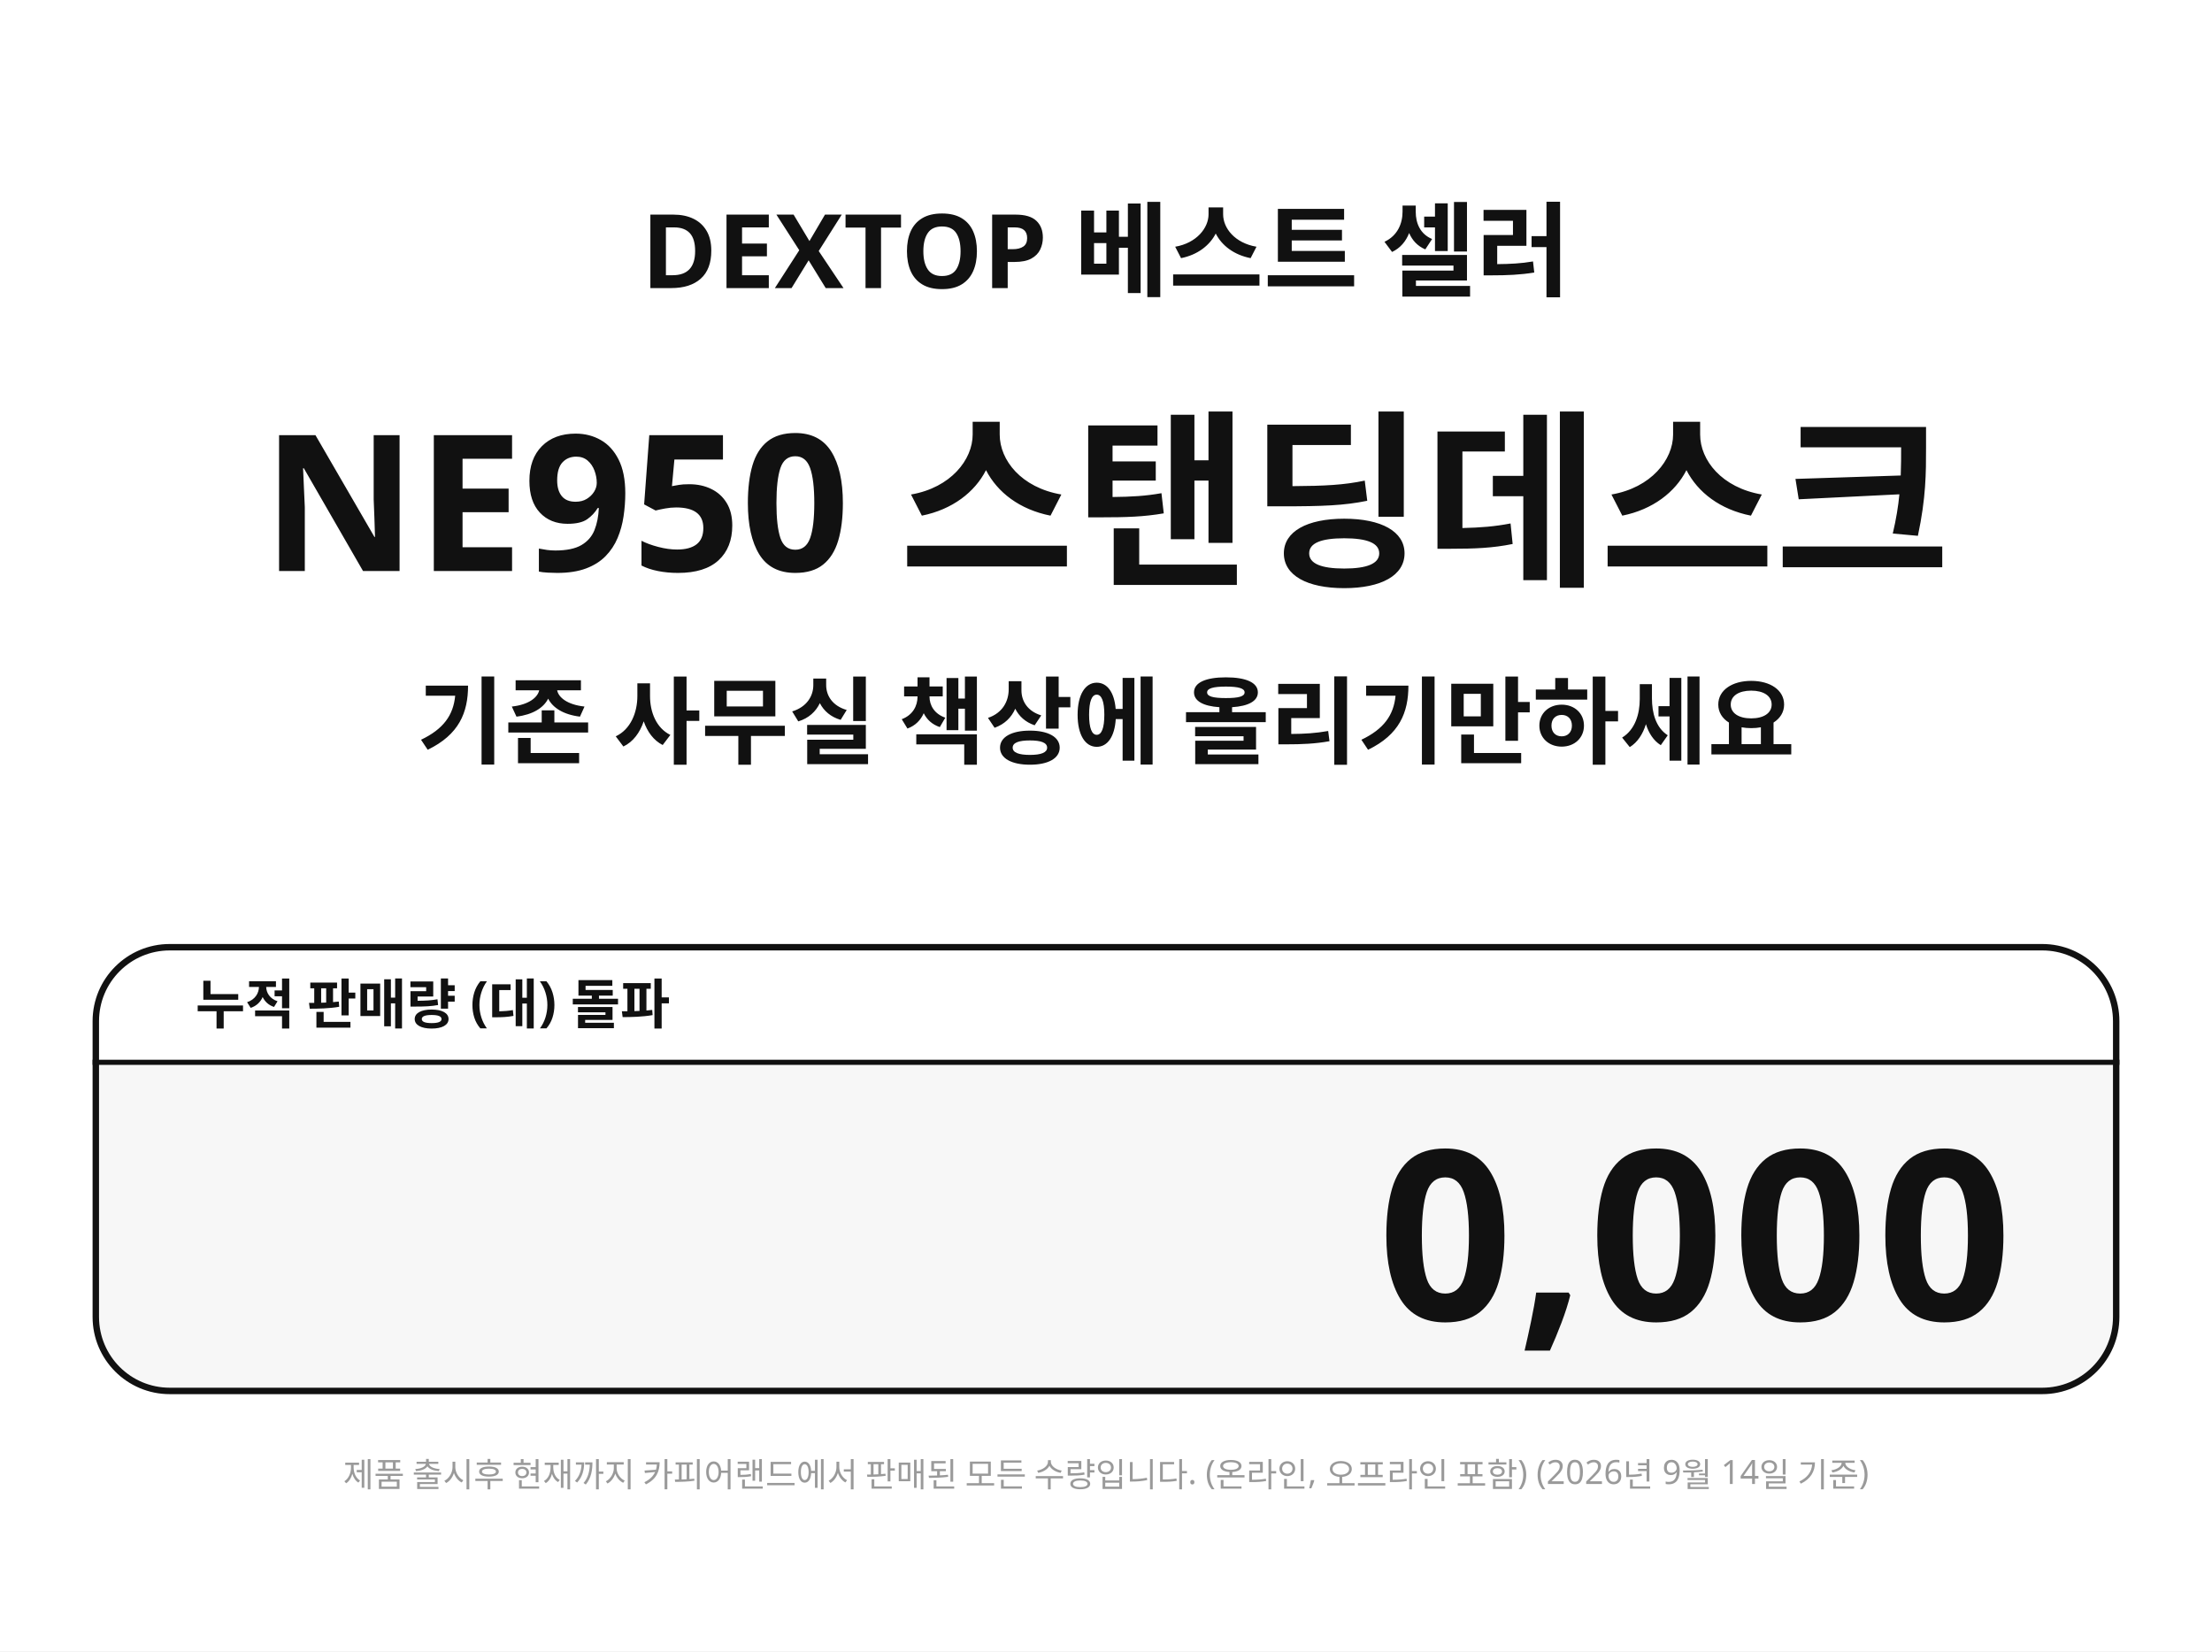
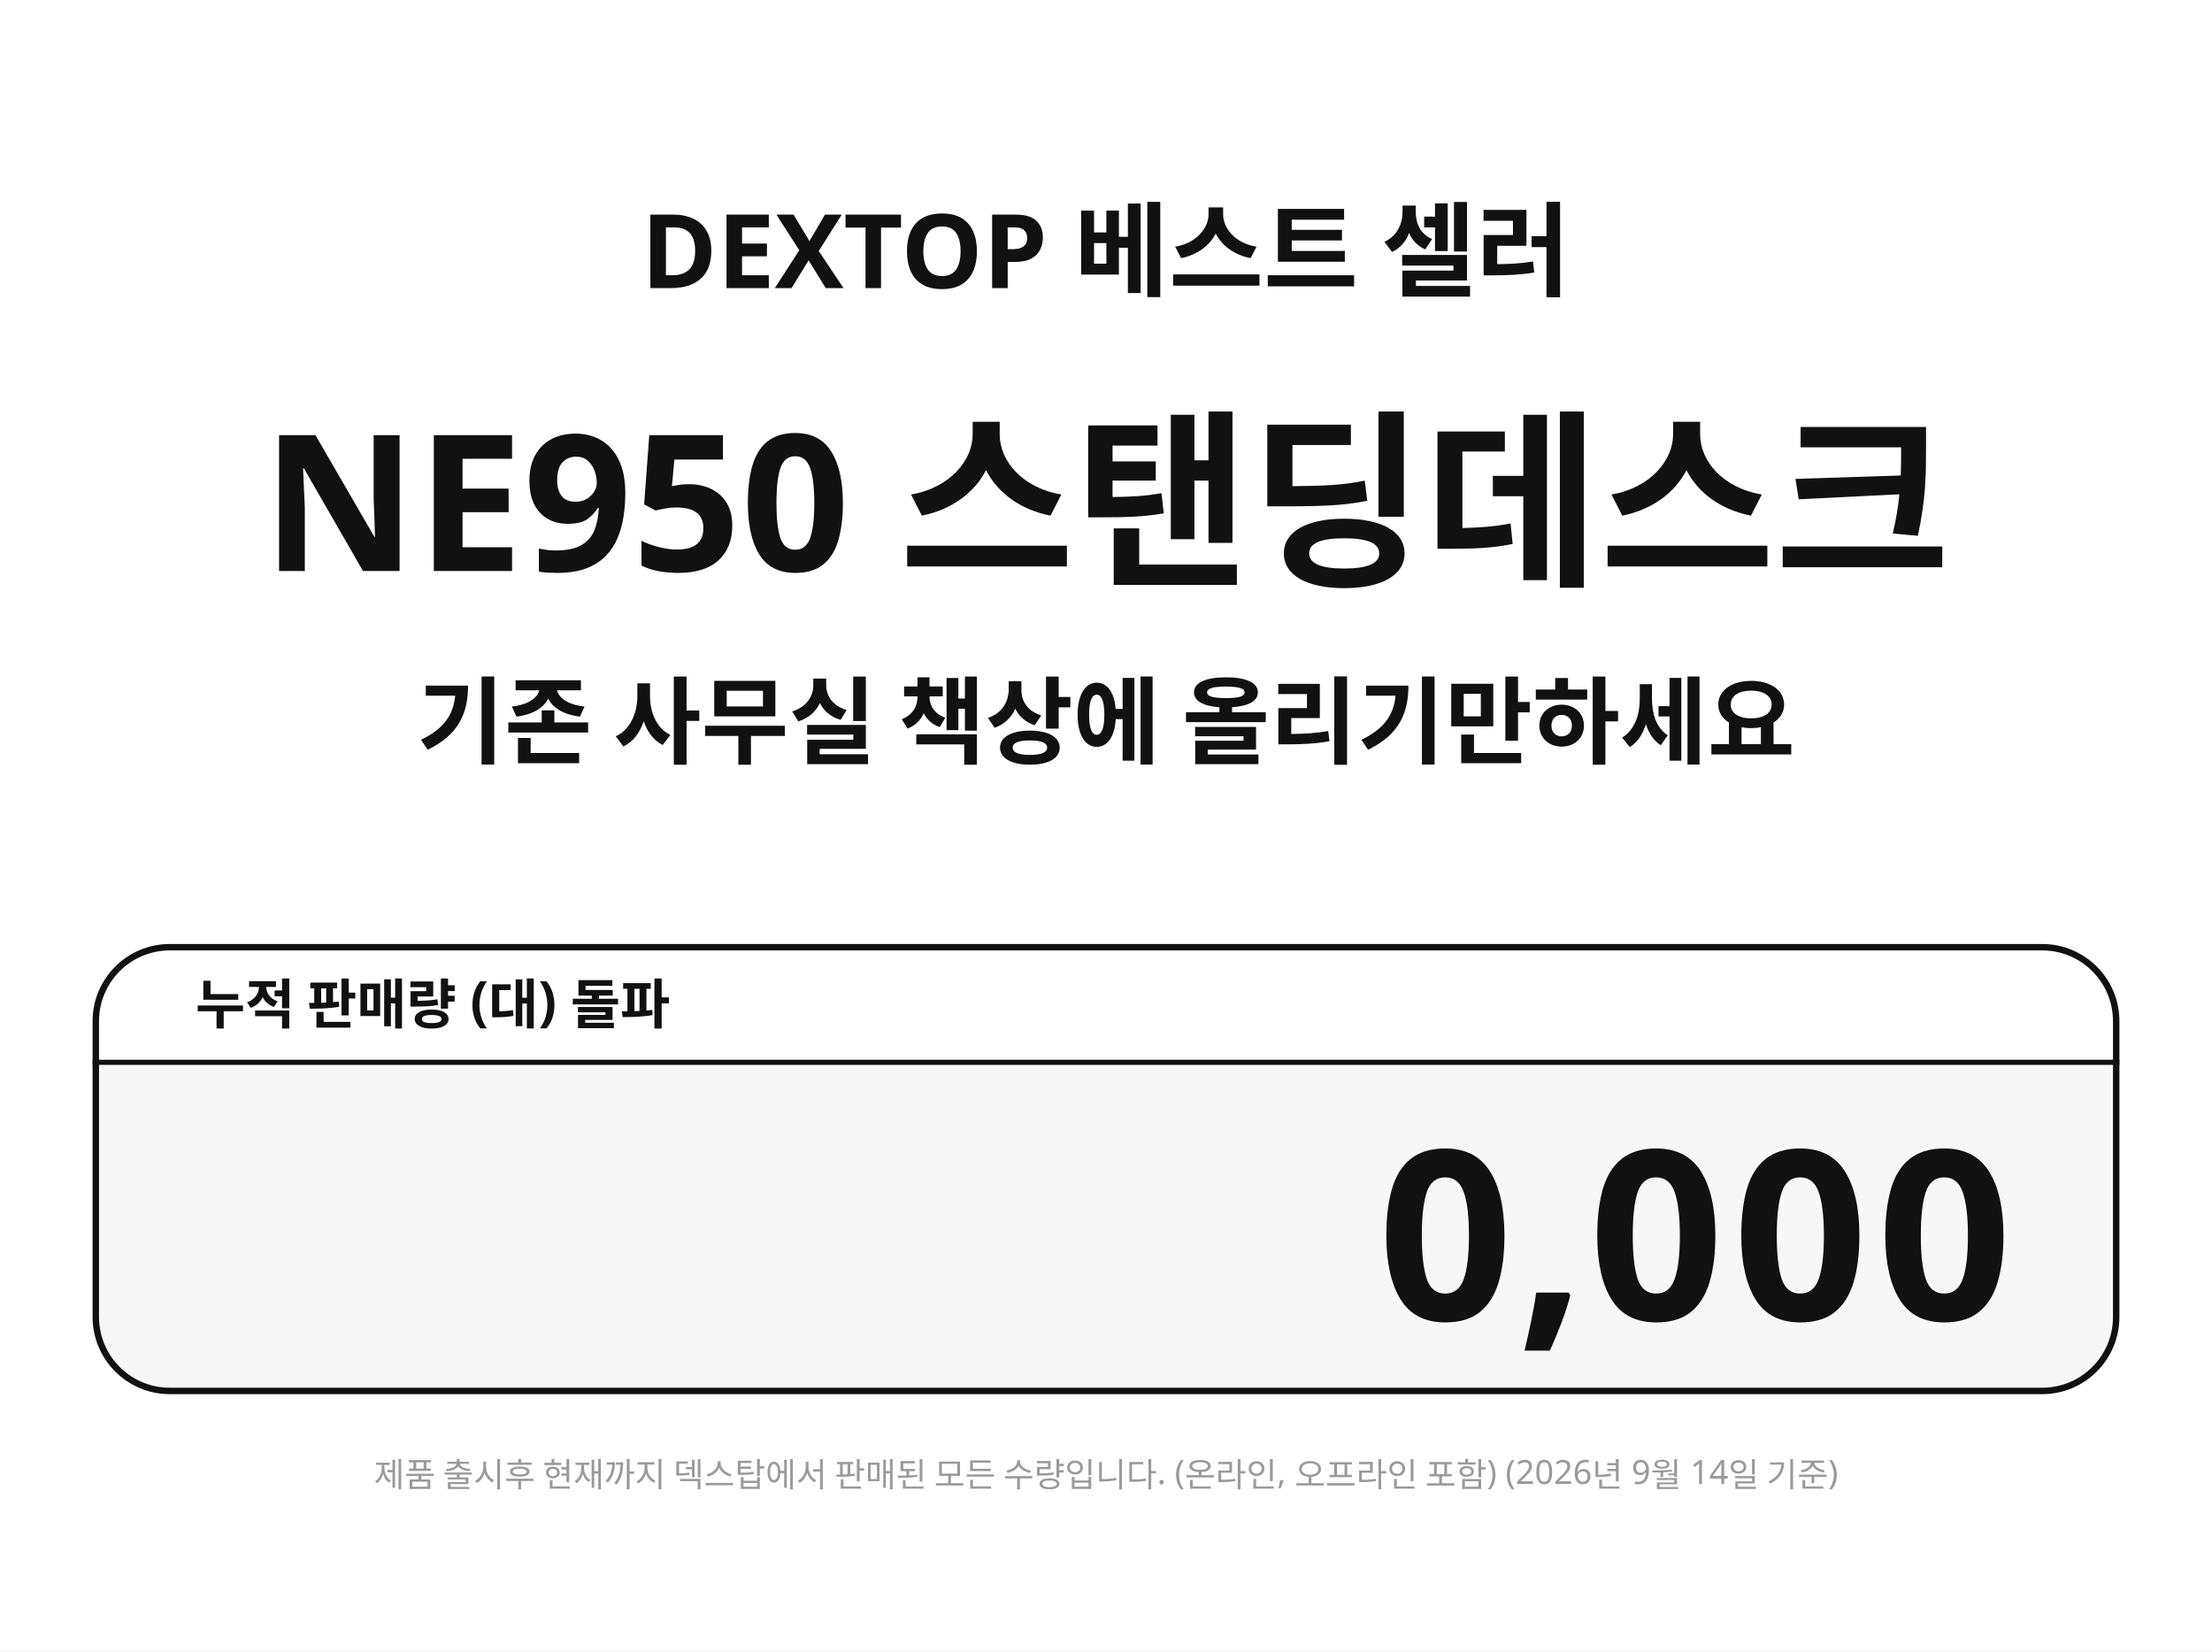
<svg xmlns="http://www.w3.org/2000/svg" width="860" height="642" viewBox="0 0 860 642" role="img">
  <defs>
    <clipPath id="odo-cell">
      <rect x="-32.0" y="-55.0" width="64" height="110" />
    </clipPath>
    <clipPath id="box-clip">
      <rect x="36" y="367" width="788" height="175" rx="30" ry="30" />
    </clipPath>
    <g id="odo">
      <text x="0" y="0" text-anchor="middle" dominant-baseline="central" font-family="'Pretendard','Malgun Gothic','Apple SD Gothic Neo',sans-serif" font-weight="900" font-size="92" fill="#111111">0</text>
      <text x="0" y="110" text-anchor="middle" dominant-baseline="central" font-family="'Pretendard','Malgun Gothic','Apple SD Gothic Neo',sans-serif" font-weight="900" font-size="92" fill="#111111">1</text>
      <text x="0" y="220" text-anchor="middle" dominant-baseline="central" font-family="'Pretendard','Malgun Gothic','Apple SD Gothic Neo',sans-serif" font-weight="900" font-size="92" fill="#111111">2</text>
      <text x="0" y="330" text-anchor="middle" dominant-baseline="central" font-family="'Pretendard','Malgun Gothic','Apple SD Gothic Neo',sans-serif" font-weight="900" font-size="92" fill="#111111">3</text>
      <text x="0" y="440" text-anchor="middle" dominant-baseline="central" font-family="'Pretendard','Malgun Gothic','Apple SD Gothic Neo',sans-serif" font-weight="900" font-size="92" fill="#111111">4</text>
      <text x="0" y="550" text-anchor="middle" dominant-baseline="central" font-family="'Pretendard','Malgun Gothic','Apple SD Gothic Neo',sans-serif" font-weight="900" font-size="92" fill="#111111">5</text>
      <text x="0" y="660" text-anchor="middle" dominant-baseline="central" font-family="'Pretendard','Malgun Gothic','Apple SD Gothic Neo',sans-serif" font-weight="900" font-size="92" fill="#111111">6</text>
      <text x="0" y="770" text-anchor="middle" dominant-baseline="central" font-family="'Pretendard','Malgun Gothic','Apple SD Gothic Neo',sans-serif" font-weight="900" font-size="92" fill="#111111">7</text>
      <text x="0" y="880" text-anchor="middle" dominant-baseline="central" font-family="'Pretendard','Malgun Gothic','Apple SD Gothic Neo',sans-serif" font-weight="900" font-size="92" fill="#111111">8</text>
      <text x="0" y="990" text-anchor="middle" dominant-baseline="central" font-family="'Pretendard','Malgun Gothic','Apple SD Gothic Neo',sans-serif" font-weight="900" font-size="92" fill="#111111">9</text>
      <text x="0" y="1100" text-anchor="middle" dominant-baseline="central" font-family="'Pretendard','Malgun Gothic','Apple SD Gothic Neo',sans-serif" font-weight="900" font-size="92" fill="#111111">0</text>
      <text x="0" y="1210" text-anchor="middle" dominant-baseline="central" font-family="'Pretendard','Malgun Gothic','Apple SD Gothic Neo',sans-serif" font-weight="900" font-size="92" fill="#111111">1</text>
      <text x="0" y="1320" text-anchor="middle" dominant-baseline="central" font-family="'Pretendard','Malgun Gothic','Apple SD Gothic Neo',sans-serif" font-weight="900" font-size="92" fill="#111111">2</text>
      <text x="0" y="1430" text-anchor="middle" dominant-baseline="central" font-family="'Pretendard','Malgun Gothic','Apple SD Gothic Neo',sans-serif" font-weight="900" font-size="92" fill="#111111">3</text>
      <text x="0" y="1540" text-anchor="middle" dominant-baseline="central" font-family="'Pretendard','Malgun Gothic','Apple SD Gothic Neo',sans-serif" font-weight="900" font-size="92" fill="#111111">4</text>
      <text x="0" y="1650" text-anchor="middle" dominant-baseline="central" font-family="'Pretendard','Malgun Gothic','Apple SD Gothic Neo',sans-serif" font-weight="900" font-size="92" fill="#111111">5</text>
      <text x="0" y="1760" text-anchor="middle" dominant-baseline="central" font-family="'Pretendard','Malgun Gothic','Apple SD Gothic Neo',sans-serif" font-weight="900" font-size="92" fill="#111111">6</text>
      <text x="0" y="1870" text-anchor="middle" dominant-baseline="central" font-family="'Pretendard','Malgun Gothic','Apple SD Gothic Neo',sans-serif" font-weight="900" font-size="92" fill="#111111">7</text>
      <text x="0" y="1980" text-anchor="middle" dominant-baseline="central" font-family="'Pretendard','Malgun Gothic','Apple SD Gothic Neo',sans-serif" font-weight="900" font-size="92" fill="#111111">8</text>
      <text x="0" y="2090" text-anchor="middle" dominant-baseline="central" font-family="'Pretendard','Malgun Gothic','Apple SD Gothic Neo',sans-serif" font-weight="900" font-size="92" fill="#111111">9</text>
      <text x="0" y="2200" text-anchor="middle" dominant-baseline="central" font-family="'Pretendard','Malgun Gothic','Apple SD Gothic Neo',sans-serif" font-weight="900" font-size="92" fill="#111111">0</text>
      <text x="0" y="2310" text-anchor="middle" dominant-baseline="central" font-family="'Pretendard','Malgun Gothic','Apple SD Gothic Neo',sans-serif" font-weight="900" font-size="92" fill="#111111">1</text>
      <text x="0" y="2420" text-anchor="middle" dominant-baseline="central" font-family="'Pretendard','Malgun Gothic','Apple SD Gothic Neo',sans-serif" font-weight="900" font-size="92" fill="#111111">2</text>
      <text x="0" y="2530" text-anchor="middle" dominant-baseline="central" font-family="'Pretendard','Malgun Gothic','Apple SD Gothic Neo',sans-serif" font-weight="900" font-size="92" fill="#111111">3</text>
      <text x="0" y="2640" text-anchor="middle" dominant-baseline="central" font-family="'Pretendard','Malgun Gothic','Apple SD Gothic Neo',sans-serif" font-weight="900" font-size="92" fill="#111111">4</text>
      <text x="0" y="2750" text-anchor="middle" dominant-baseline="central" font-family="'Pretendard','Malgun Gothic','Apple SD Gothic Neo',sans-serif" font-weight="900" font-size="92" fill="#111111">5</text>
      <text x="0" y="2860" text-anchor="middle" dominant-baseline="central" font-family="'Pretendard','Malgun Gothic','Apple SD Gothic Neo',sans-serif" font-weight="900" font-size="92" fill="#111111">6</text>
      <text x="0" y="2970" text-anchor="middle" dominant-baseline="central" font-family="'Pretendard','Malgun Gothic','Apple SD Gothic Neo',sans-serif" font-weight="900" font-size="92" fill="#111111">7</text>
      <text x="0" y="3080" text-anchor="middle" dominant-baseline="central" font-family="'Pretendard','Malgun Gothic','Apple SD Gothic Neo',sans-serif" font-weight="900" font-size="92" fill="#111111">8</text>
      <text x="0" y="3190" text-anchor="middle" dominant-baseline="central" font-family="'Pretendard','Malgun Gothic','Apple SD Gothic Neo',sans-serif" font-weight="900" font-size="92" fill="#111111">9</text>
      <text x="0" y="3300" text-anchor="middle" dominant-baseline="central" font-family="'Pretendard','Malgun Gothic','Apple SD Gothic Neo',sans-serif" font-weight="900" font-size="92" fill="#111111">0</text>
      <text x="0" y="3410" text-anchor="middle" dominant-baseline="central" font-family="'Pretendard','Malgun Gothic','Apple SD Gothic Neo',sans-serif" font-weight="900" font-size="92" fill="#111111">1</text>
      <text x="0" y="3520" text-anchor="middle" dominant-baseline="central" font-family="'Pretendard','Malgun Gothic','Apple SD Gothic Neo',sans-serif" font-weight="900" font-size="92" fill="#111111">2</text>
      <text x="0" y="3630" text-anchor="middle" dominant-baseline="central" font-family="'Pretendard','Malgun Gothic','Apple SD Gothic Neo',sans-serif" font-weight="900" font-size="92" fill="#111111">3</text>
      <text x="0" y="3740" text-anchor="middle" dominant-baseline="central" font-family="'Pretendard','Malgun Gothic','Apple SD Gothic Neo',sans-serif" font-weight="900" font-size="92" fill="#111111">4</text>
      <text x="0" y="3850" text-anchor="middle" dominant-baseline="central" font-family="'Pretendard','Malgun Gothic','Apple SD Gothic Neo',sans-serif" font-weight="900" font-size="92" fill="#111111">5</text>
      <text x="0" y="3960" text-anchor="middle" dominant-baseline="central" font-family="'Pretendard','Malgun Gothic','Apple SD Gothic Neo',sans-serif" font-weight="900" font-size="92" fill="#111111">6</text>
      <text x="0" y="4070" text-anchor="middle" dominant-baseline="central" font-family="'Pretendard','Malgun Gothic','Apple SD Gothic Neo',sans-serif" font-weight="900" font-size="92" fill="#111111">7</text>
      <text x="0" y="4180" text-anchor="middle" dominant-baseline="central" font-family="'Pretendard','Malgun Gothic','Apple SD Gothic Neo',sans-serif" font-weight="900" font-size="92" fill="#111111">8</text>
      <text x="0" y="4290" text-anchor="middle" dominant-baseline="central" font-family="'Pretendard','Malgun Gothic','Apple SD Gothic Neo',sans-serif" font-weight="900" font-size="92" fill="#111111">9</text>
      <text x="0" y="4400" text-anchor="middle" dominant-baseline="central" font-family="'Pretendard','Malgun Gothic','Apple SD Gothic Neo',sans-serif" font-weight="900" font-size="92" fill="#111111">0</text>
      <text x="0" y="4510" text-anchor="middle" dominant-baseline="central" font-family="'Pretendard','Malgun Gothic','Apple SD Gothic Neo',sans-serif" font-weight="900" font-size="92" fill="#111111">1</text>
      <text x="0" y="4620" text-anchor="middle" dominant-baseline="central" font-family="'Pretendard','Malgun Gothic','Apple SD Gothic Neo',sans-serif" font-weight="900" font-size="92" fill="#111111">2</text>
      <text x="0" y="4730" text-anchor="middle" dominant-baseline="central" font-family="'Pretendard','Malgun Gothic','Apple SD Gothic Neo',sans-serif" font-weight="900" font-size="92" fill="#111111">3</text>
      <text x="0" y="4840" text-anchor="middle" dominant-baseline="central" font-family="'Pretendard','Malgun Gothic','Apple SD Gothic Neo',sans-serif" font-weight="900" font-size="92" fill="#111111">4</text>
      <text x="0" y="4950" text-anchor="middle" dominant-baseline="central" font-family="'Pretendard','Malgun Gothic','Apple SD Gothic Neo',sans-serif" font-weight="900" font-size="92" fill="#111111">5</text>
      <text x="0" y="5060" text-anchor="middle" dominant-baseline="central" font-family="'Pretendard','Malgun Gothic','Apple SD Gothic Neo',sans-serif" font-weight="900" font-size="92" fill="#111111">6</text>
      <text x="0" y="5170" text-anchor="middle" dominant-baseline="central" font-family="'Pretendard','Malgun Gothic','Apple SD Gothic Neo',sans-serif" font-weight="900" font-size="92" fill="#111111">7</text>
      <text x="0" y="5280" text-anchor="middle" dominant-baseline="central" font-family="'Pretendard','Malgun Gothic','Apple SD Gothic Neo',sans-serif" font-weight="900" font-size="92" fill="#111111">8</text>
      <text x="0" y="5390" text-anchor="middle" dominant-baseline="central" font-family="'Pretendard','Malgun Gothic','Apple SD Gothic Neo',sans-serif" font-weight="900" font-size="92" fill="#111111">9</text>
      <text x="0" y="5500" text-anchor="middle" dominant-baseline="central" font-family="'Pretendard','Malgun Gothic','Apple SD Gothic Neo',sans-serif" font-weight="900" font-size="92" fill="#111111">0</text>
      <text x="0" y="5610" text-anchor="middle" dominant-baseline="central" font-family="'Pretendard','Malgun Gothic','Apple SD Gothic Neo',sans-serif" font-weight="900" font-size="92" fill="#111111">1</text>
      <text x="0" y="5720" text-anchor="middle" dominant-baseline="central" font-family="'Pretendard','Malgun Gothic','Apple SD Gothic Neo',sans-serif" font-weight="900" font-size="92" fill="#111111">2</text>
      <text x="0" y="5830" text-anchor="middle" dominant-baseline="central" font-family="'Pretendard','Malgun Gothic','Apple SD Gothic Neo',sans-serif" font-weight="900" font-size="92" fill="#111111">3</text>
      <text x="0" y="5940" text-anchor="middle" dominant-baseline="central" font-family="'Pretendard','Malgun Gothic','Apple SD Gothic Neo',sans-serif" font-weight="900" font-size="92" fill="#111111">4</text>
      <text x="0" y="6050" text-anchor="middle" dominant-baseline="central" font-family="'Pretendard','Malgun Gothic','Apple SD Gothic Neo',sans-serif" font-weight="900" font-size="92" fill="#111111">5</text>
      <text x="0" y="6160" text-anchor="middle" dominant-baseline="central" font-family="'Pretendard','Malgun Gothic','Apple SD Gothic Neo',sans-serif" font-weight="900" font-size="92" fill="#111111">6</text>
      <text x="0" y="6270" text-anchor="middle" dominant-baseline="central" font-family="'Pretendard','Malgun Gothic','Apple SD Gothic Neo',sans-serif" font-weight="900" font-size="92" fill="#111111">7</text>
      <text x="0" y="6380" text-anchor="middle" dominant-baseline="central" font-family="'Pretendard','Malgun Gothic','Apple SD Gothic Neo',sans-serif" font-weight="900" font-size="92" fill="#111111">8</text>
      <text x="0" y="6490" text-anchor="middle" dominant-baseline="central" font-family="'Pretendard','Malgun Gothic','Apple SD Gothic Neo',sans-serif" font-weight="900" font-size="92" fill="#111111">9</text>
    </g>
  </defs>
  <rect x="0" y="0" width="860" height="642" fill="#ffffff" />
  <text x="430.0" y="112" text-anchor="middle" font-family="'Pretendard','Malgun Gothic','Apple SD Gothic Neo',sans-serif" font-weight="800" font-size="40" fill="#111111">DEXTOP 베스트 셀러</text>
  <text x="430.0" y="222" text-anchor="middle" font-family="'Pretendard','Malgun Gothic','Apple SD Gothic Neo',sans-serif" font-weight="800" font-size="74" fill="#111111">NE950 스탠딩데스크</text>
  <text x="430.0" y="294" text-anchor="middle" font-family="'Pretendard','Malgun Gothic','Apple SD Gothic Neo',sans-serif" font-weight="700" font-size="37" fill="#111111">기존 사무실 책상에 올리기만하세요</text>
  <g clip-path="url(#box-clip)">
    <rect x="36" y="367" width="788" height="175" fill="#F7F7F7" />
    <rect x="36" y="367" width="788" height="46" fill="#ffffff" />
    <line x1="36" y1="413" x2="824" y2="413" stroke="#111111" stroke-width="2" />
  </g>
  <rect x="37.25" y="368.25" width="785.5" height="172.5" rx="28.75" ry="28.75" fill="none" stroke="#111111" stroke-width="2.5" />
  <text x="76" y="398" font-family="'Pretendard','Malgun Gothic','Apple SD Gothic Neo',sans-serif" font-weight="700" font-size="21" fill="#111111">누적 판매량 (대) 돌파</text>
  <g transform="translate(562.00,477.50) scale(1)">
    <g clip-path="url(#odo-cell)">
      <use href="#odo">
        <animateTransform attributeName="transform" type="translate" calcMode="spline" keyTimes="0;0.186;1" keySplines="0.12 0.9 0.2 1;0 0 1 1" values="0 0;0 -2750;0 -2750" dur="6.4s" repeatCount="indefinite" />
      </use>
    </g>
  </g>
  <text x="603.00" y="477.50" text-anchor="middle" dominant-baseline="central" font-family="'Pretendard','Malgun Gothic','Apple SD Gothic Neo',sans-serif" font-weight="900" font-size="92.00" fill="#111111">,</text>
  <g transform="translate(644.00,477.50) scale(1)">
    <g clip-path="url(#odo-cell)">
      <use href="#odo">
        <animateTransform attributeName="transform" type="translate" calcMode="spline" keyTimes="0;0.223;1" keySplines="0.12 0.9 0.2 1;0 0 1 1" values="0 0;0 -3630;0 -3630" dur="6.4s" repeatCount="indefinite" />
      </use>
    </g>
  </g>
  <g transform="translate(700.00,477.50) scale(1)">
    <g clip-path="url(#odo-cell)">
      <use href="#odo">
        <animateTransform attributeName="transform" type="translate" calcMode="spline" keyTimes="0;0.260;1" keySplines="0.12 0.9 0.2 1;0 0 1 1" values="0 0;0 -4400;0 -4400" dur="6.4s" repeatCount="indefinite" />
      </use>
    </g>
  </g>
  <g transform="translate(756.00,477.50) scale(1)">
    <g clip-path="url(#odo-cell)">
      <use href="#odo">
        <animateTransform attributeName="transform" type="translate" calcMode="spline" keyTimes="0;0.297;1" keySplines="0.12 0.9 0.2 1;0 0 1 1" values="0 0;0 -5500;0 -5500" dur="6.4s" repeatCount="indefinite" />
      </use>
    </g>
  </g>
-   <text x="430.0" y="578" text-anchor="middle" font-family="'Pretendard','Malgun Gothic','Apple SD Gothic Neo',sans-serif" font-weight="400" font-size="13" fill="#9A9A9A">제품 출시후 현재까지 카피어랜드에서 판매된 모든 수량입니다. (온라인, 오프라인 포함) (2026년 9월 14일 기준)</text>
+   <text x="430.0" y="578" text-anchor="middle" font-family="'Pretendard','Malgun Gothic','Apple SD Gothic Neo',sans-serif" font-weight="400" font-size="13" fill="#9A9A9A">제품 출시후 현재까지 덱스탑에서 판매된 모든 수량입니다. (온라인, 오프라인 포함) (2026년 9월 14일 기준)</text>
</svg>
